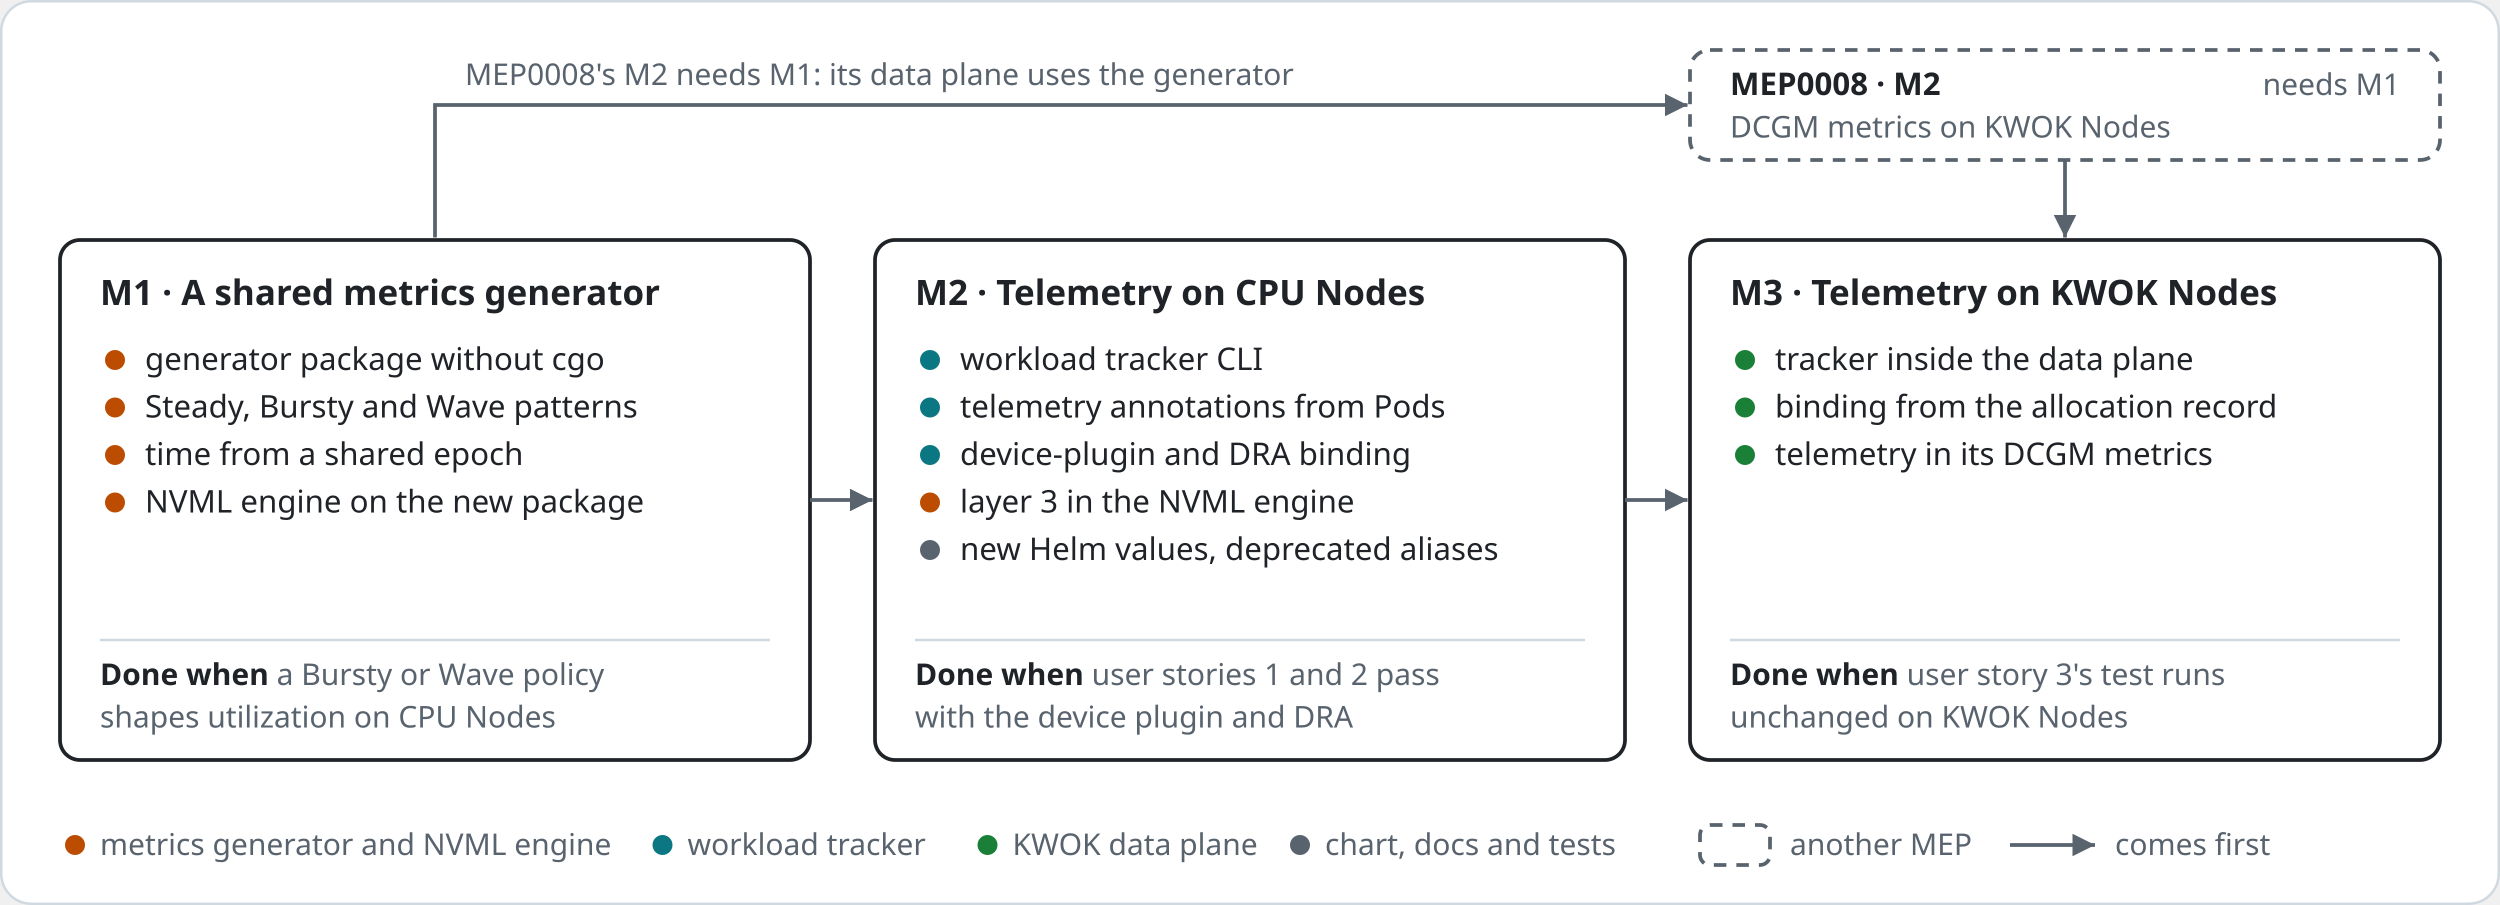
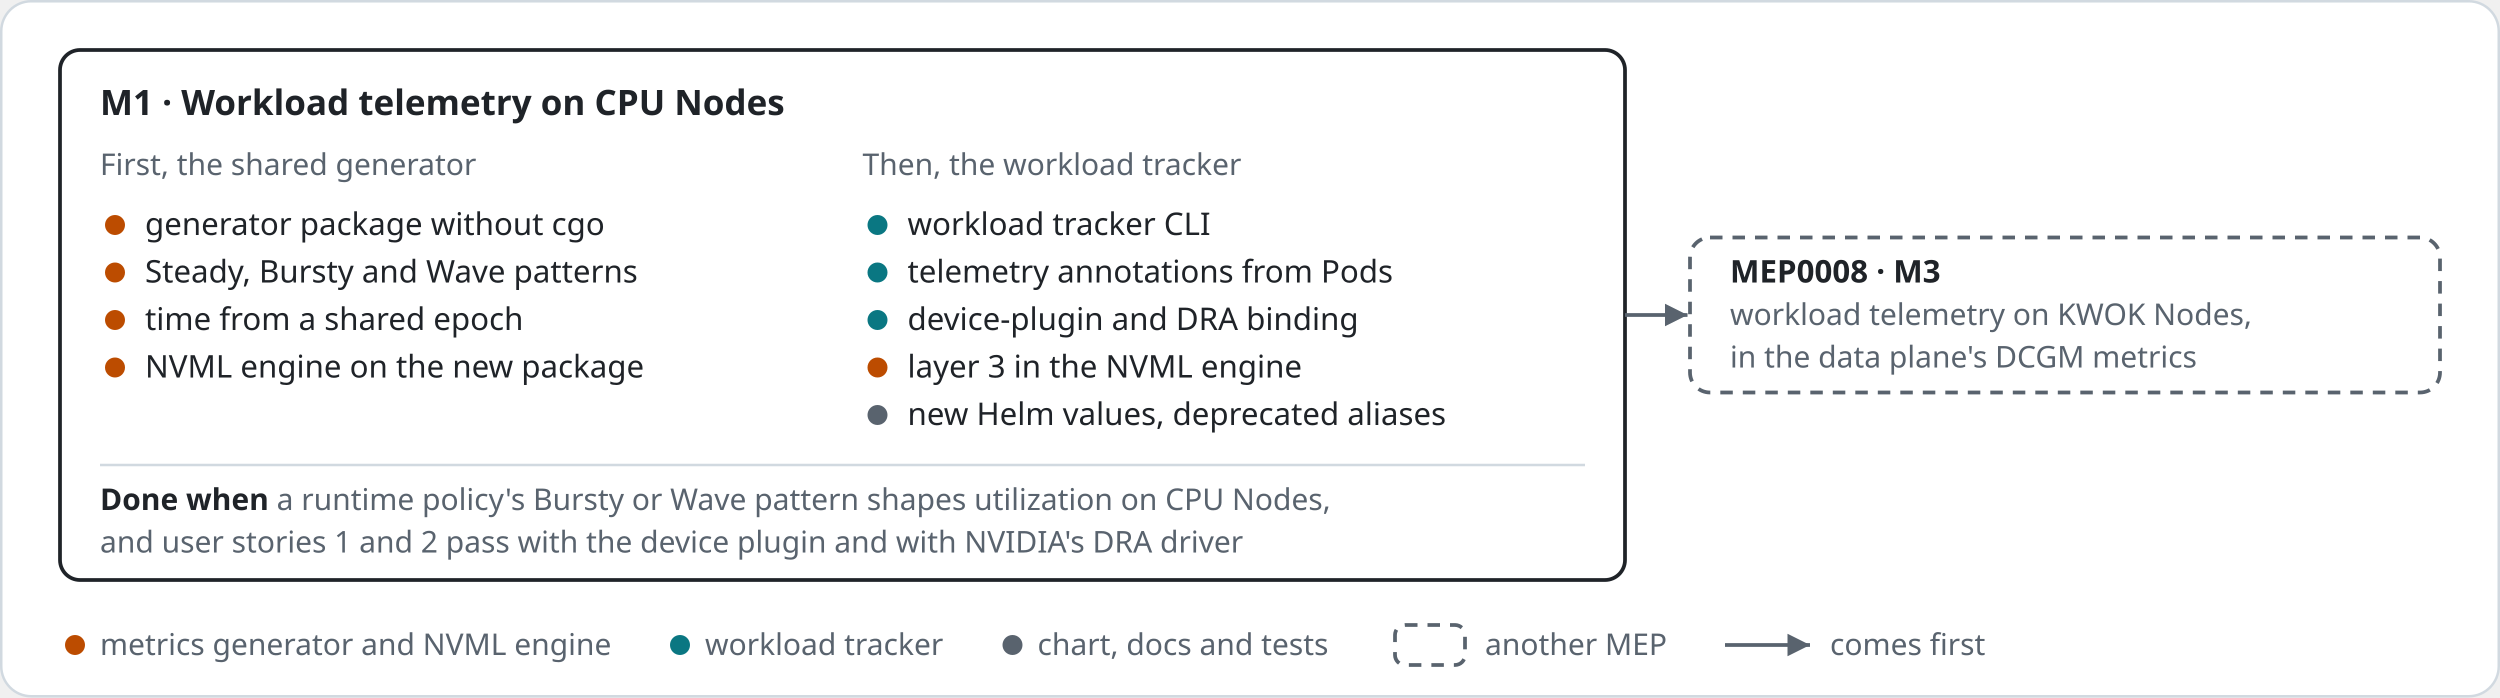
- <svg xmlns="http://www.w3.org/2000/svg" viewBox="0 0 1000 362" width="1000" height="362" role="img" aria-labelledby="title desc">
+ <svg xmlns="http://www.w3.org/2000/svg" viewBox="0 0 1000 279" width="1000" height="279" role="img" aria-labelledby="title desc">
  <style>
    .panel { fill: #ffffff; stroke: #d1d9e0; }
    text { font-family: -apple-system, BlinkMacSystemFont, "Segoe UI", "Noto Sans", Helvetica, Arial, sans-serif; fill: #1f2328; }
    .title { font-size: 14px; font-weight: 600; }
    .item { font-size: 12.5px; }
    .body { font-size: 12px; fill: #59636e; }
    .done { font-size: 12px; fill: #59636e; }
    .strong { font-weight: 600; fill: #1f2328; }
    .label { font-size: 12px; fill: #59636e; }
    .ms { fill: #ffffff; stroke: #1f2328; stroke-width: 1.5; }
    .ext { fill: #ffffff; stroke: #59636e; stroke-width: 1.5; stroke-dasharray: 5 4; }
    .rule { stroke: #d1d9e0; stroke-width: 1; }
    .wire { fill: none; stroke: #59636e; stroke-width: 1.5; }
    .head { fill: #59636e; }
-     .gen { fill: #bc4c00; } .trk { fill: #0a7782; } .dp { fill: #1a7f37; } .doc { fill: #59636e; }
+     .gen { fill: #bc4c00; } .trk { fill: #0a7782; } .doc { fill: #59636e; }
    @media (prefers-color-scheme: dark) {
      .panel { fill: #0d1117; stroke: #3d444d; }
      text { fill: #f0f6fc; }
      .body, .done, .label { fill: #9198a1; }
      .strong { fill: #f0f6fc; }
      .ms { fill: #0d1117; stroke: #f0f6fc; }
      .ext { fill: #0d1117; stroke: #9198a1; }
      .rule { stroke: #3d444d; }
      .wire { stroke: #9198a1; }
      .head { fill: #9198a1; }
-       .gen { fill: #db6d28; } .trk { fill: #39c5cf; } .dp { fill: #3fb950; } .doc { fill: #9198a1; }
+       .gen { fill: #db6d28; } .trk { fill: #39c5cf; } .doc { fill: #9198a1; }
    }
  </style>
  <defs>
    <marker id="arrow" viewBox="0 0 10 10" refX="10" refY="5" markerWidth="9" markerHeight="9" markerUnits="userSpaceOnUse" orient="auto">
      <path class="head" d="M0,0 L10,5 L0,10 z" />
    </marker>
  </defs>
-   <rect class="panel" x="0.5" y="0.5" width="999" height="361" rx="12" />
-   <path class="wire" d="M174,95 V42 H675" marker-end="url(#arrow)" />
-   <text class="label" x="186" y="34">MEP0008's M2 needs M1: its data plane uses the generator</text>
-   <rect class="ext" x="676" y="20" width="300" height="44" rx="8" />
-   <text class="item strong" x="692" y="38">MEP0008 · M2</text>
-   <text class="body" x="960" y="38" text-anchor="end">needs M1</text>
-   <text class="body" x="692" y="55">DCGM metrics on KWOK Nodes</text>
-   <path class="wire" d="M826,64 V95" marker-end="url(#arrow)" />
-   <rect class="ms" x="24" y="96" width="300" height="208" rx="8" />
-   <text class="title" x="40" y="122">M1 · A shared metrics generator</text>
-   <circle class="gen" cx="46" cy="144" r="4" />
-   <text class="item" x="58" y="148">generator package without cgo</text>
-   <circle class="gen" cx="46" cy="163" r="4" />
-   <text class="item" x="58" y="167">Steady, Bursty and Wave patterns</text>
-   <circle class="gen" cx="46" cy="182" r="4" />
-   <text class="item" x="58" y="186">time from a shared epoch</text>
-   <circle class="gen" cx="46" cy="201" r="4" />
-   <text class="item" x="58" y="205">NVML engine on the new package</text>
-   <line class="rule" x1="40" y1="256" x2="308" y2="256" />
-   <text class="done" x="40" y="274">
-     <tspan class="strong">Done when</tspan> a Bursty or Wave policy</text>
-   <text class="done" x="40" y="291">shapes utilization on CPU Nodes</text>
-   <rect class="ms" x="350" y="96" width="300" height="208" rx="8" />
-   <text class="title" x="366" y="122">M2 · Telemetry on CPU Nodes</text>
-   <circle class="trk" cx="372" cy="144" r="4" />
-   <text class="item" x="384" y="148">workload tracker CLI</text>
-   <circle class="trk" cx="372" cy="163" r="4" />
-   <text class="item" x="384" y="167">telemetry annotations from Pods</text>
-   <circle class="trk" cx="372" cy="182" r="4" />
-   <text class="item" x="384" y="186">device-plugin and DRA binding</text>
-   <circle class="gen" cx="372" cy="201" r="4" />
-   <text class="item" x="384" y="205">layer 3 in the NVML engine</text>
-   <circle class="doc" cx="372" cy="220" r="4" />
-   <text class="item" x="384" y="224">new Helm values, deprecated aliases</text>
-   <line class="rule" x1="366" y1="256" x2="634" y2="256" />
-   <text class="done" x="366" y="274">
-     <tspan class="strong">Done when</tspan> user stories 1 and 2 pass</text>
-   <text class="done" x="366" y="291">with the device plugin and DRA</text>
-   <rect class="ms" x="676" y="96" width="300" height="208" rx="8" />
-   <text class="title" x="692" y="122">M3 · Telemetry on KWOK Nodes</text>
-   <circle class="dp" cx="698" cy="144" r="4" />
-   <text class="item" x="710" y="148">tracker inside the data plane</text>
-   <circle class="dp" cx="698" cy="163" r="4" />
-   <text class="item" x="710" y="167">binding from the allocation record</text>
-   <circle class="dp" cx="698" cy="182" r="4" />
-   <text class="item" x="710" y="186">telemetry in its DCGM metrics</text>
-   <line class="rule" x1="692" y1="256" x2="960" y2="256" />
-   <text class="done" x="692" y="274">
-     <tspan class="strong">Done when</tspan> user story 3's test runs</text>
-   <text class="done" x="692" y="291">unchanged on KWOK Nodes</text>
-   <path class="wire" d="M324,200 H349" marker-end="url(#arrow)" />
-   <path class="wire" d="M650,200 H675" marker-end="url(#arrow)" />
-   <circle class="gen" cx="30" cy="338" r="4" />
-   <text class="label" x="40" y="342">metrics generator and NVML engine</text>
-   <circle class="trk" cx="265" cy="338" r="4" />
-   <text class="label" x="275" y="342">workload tracker</text>
-   <circle class="dp" cx="395" cy="338" r="4" />
-   <text class="label" x="405" y="342">KWOK data plane</text>
-   <circle class="doc" cx="520" cy="338" r="4" />
-   <text class="label" x="530" y="342">chart, docs and tests</text>
-   <rect class="ext" x="680" y="330" width="28" height="16" rx="4" />
-   <text class="label" x="716" y="342">another MEP</text>
-   <path class="wire" d="M804,338 H838" marker-end="url(#arrow)" />
-   <text class="label" x="846" y="342">comes first</text>
+   <rect class="panel" x="0.5" y="0.5" width="999" height="278" rx="12" />
+   <rect class="ms" x="24" y="20" width="626" height="212" rx="8" />
+   <text class="title" x="40" y="46">M1 · Workload telemetry on CPU Nodes</text>
+   <text class="body" x="40" y="70">First, the shared generator</text>
+   <circle class="gen" cx="46" cy="90" r="4" />
+   <text class="item" x="58" y="94">generator package without cgo</text>
+   <circle class="gen" cx="46" cy="109" r="4" />
+   <text class="item" x="58" y="113">Steady, Bursty and Wave patterns</text>
+   <circle class="gen" cx="46" cy="128" r="4" />
+   <text class="item" x="58" y="132">time from a shared epoch</text>
+   <circle class="gen" cx="46" cy="147" r="4" />
+   <text class="item" x="58" y="151">NVML engine on the new package</text>
+   <text class="body" x="345" y="70">Then, the workload tracker</text>
+   <circle class="trk" cx="351" cy="90" r="4" />
+   <text class="item" x="363" y="94">workload tracker CLI</text>
+   <circle class="trk" cx="351" cy="109" r="4" />
+   <text class="item" x="363" y="113">telemetry annotations from Pods</text>
+   <circle class="trk" cx="351" cy="128" r="4" />
+   <text class="item" x="363" y="132">device-plugin and DRA binding</text>
+   <circle class="gen" cx="351" cy="147" r="4" />
+   <text class="item" x="363" y="151">layer 3 in the NVML engine</text>
+   <circle class="doc" cx="351" cy="166" r="4" />
+   <text class="item" x="363" y="170">new Helm values, deprecated aliases</text>
+   <line class="rule" x1="40" y1="186" x2="634" y2="186" />
+   <text class="done" x="40" y="204">
+     <tspan class="strong">Done when</tspan> a runtime policy's Bursty or Wave pattern shapes utilization on CPU Nodes,</text>
+   <text class="done" x="40" y="221">and user stories 1 and 2 pass with the device plugin and with NVIDIA's DRA driver</text>
+   <path class="wire" d="M650,126 H675" marker-end="url(#arrow)" />
+   <rect class="ext" x="676" y="95" width="300" height="62" rx="8" />
+   <text class="item strong" x="692" y="113">MEP0008 · M3</text>
+   <text class="body" x="692" y="130">workload telemetry on KWOK Nodes,</text>
+   <text class="body" x="692" y="147">in the data plane's DCGM metrics</text>
+   <circle class="gen" cx="30" cy="258" r="4" />
+   <text class="label" x="40" y="262">metrics generator and NVML engine</text>
+   <circle class="trk" cx="272" cy="258" r="4" />
+   <text class="label" x="282" y="262">workload tracker</text>
+   <circle class="doc" cx="405" cy="258" r="4" />
+   <text class="label" x="415" y="262">chart, docs and tests</text>
+   <rect class="ext" x="558" y="250" width="28" height="16" rx="4" />
+   <text class="label" x="594" y="262">another MEP</text>
+   <path class="wire" d="M690,258 H724" marker-end="url(#arrow)" />
+   <text class="label" x="732" y="262">comes first</text>
</svg>
